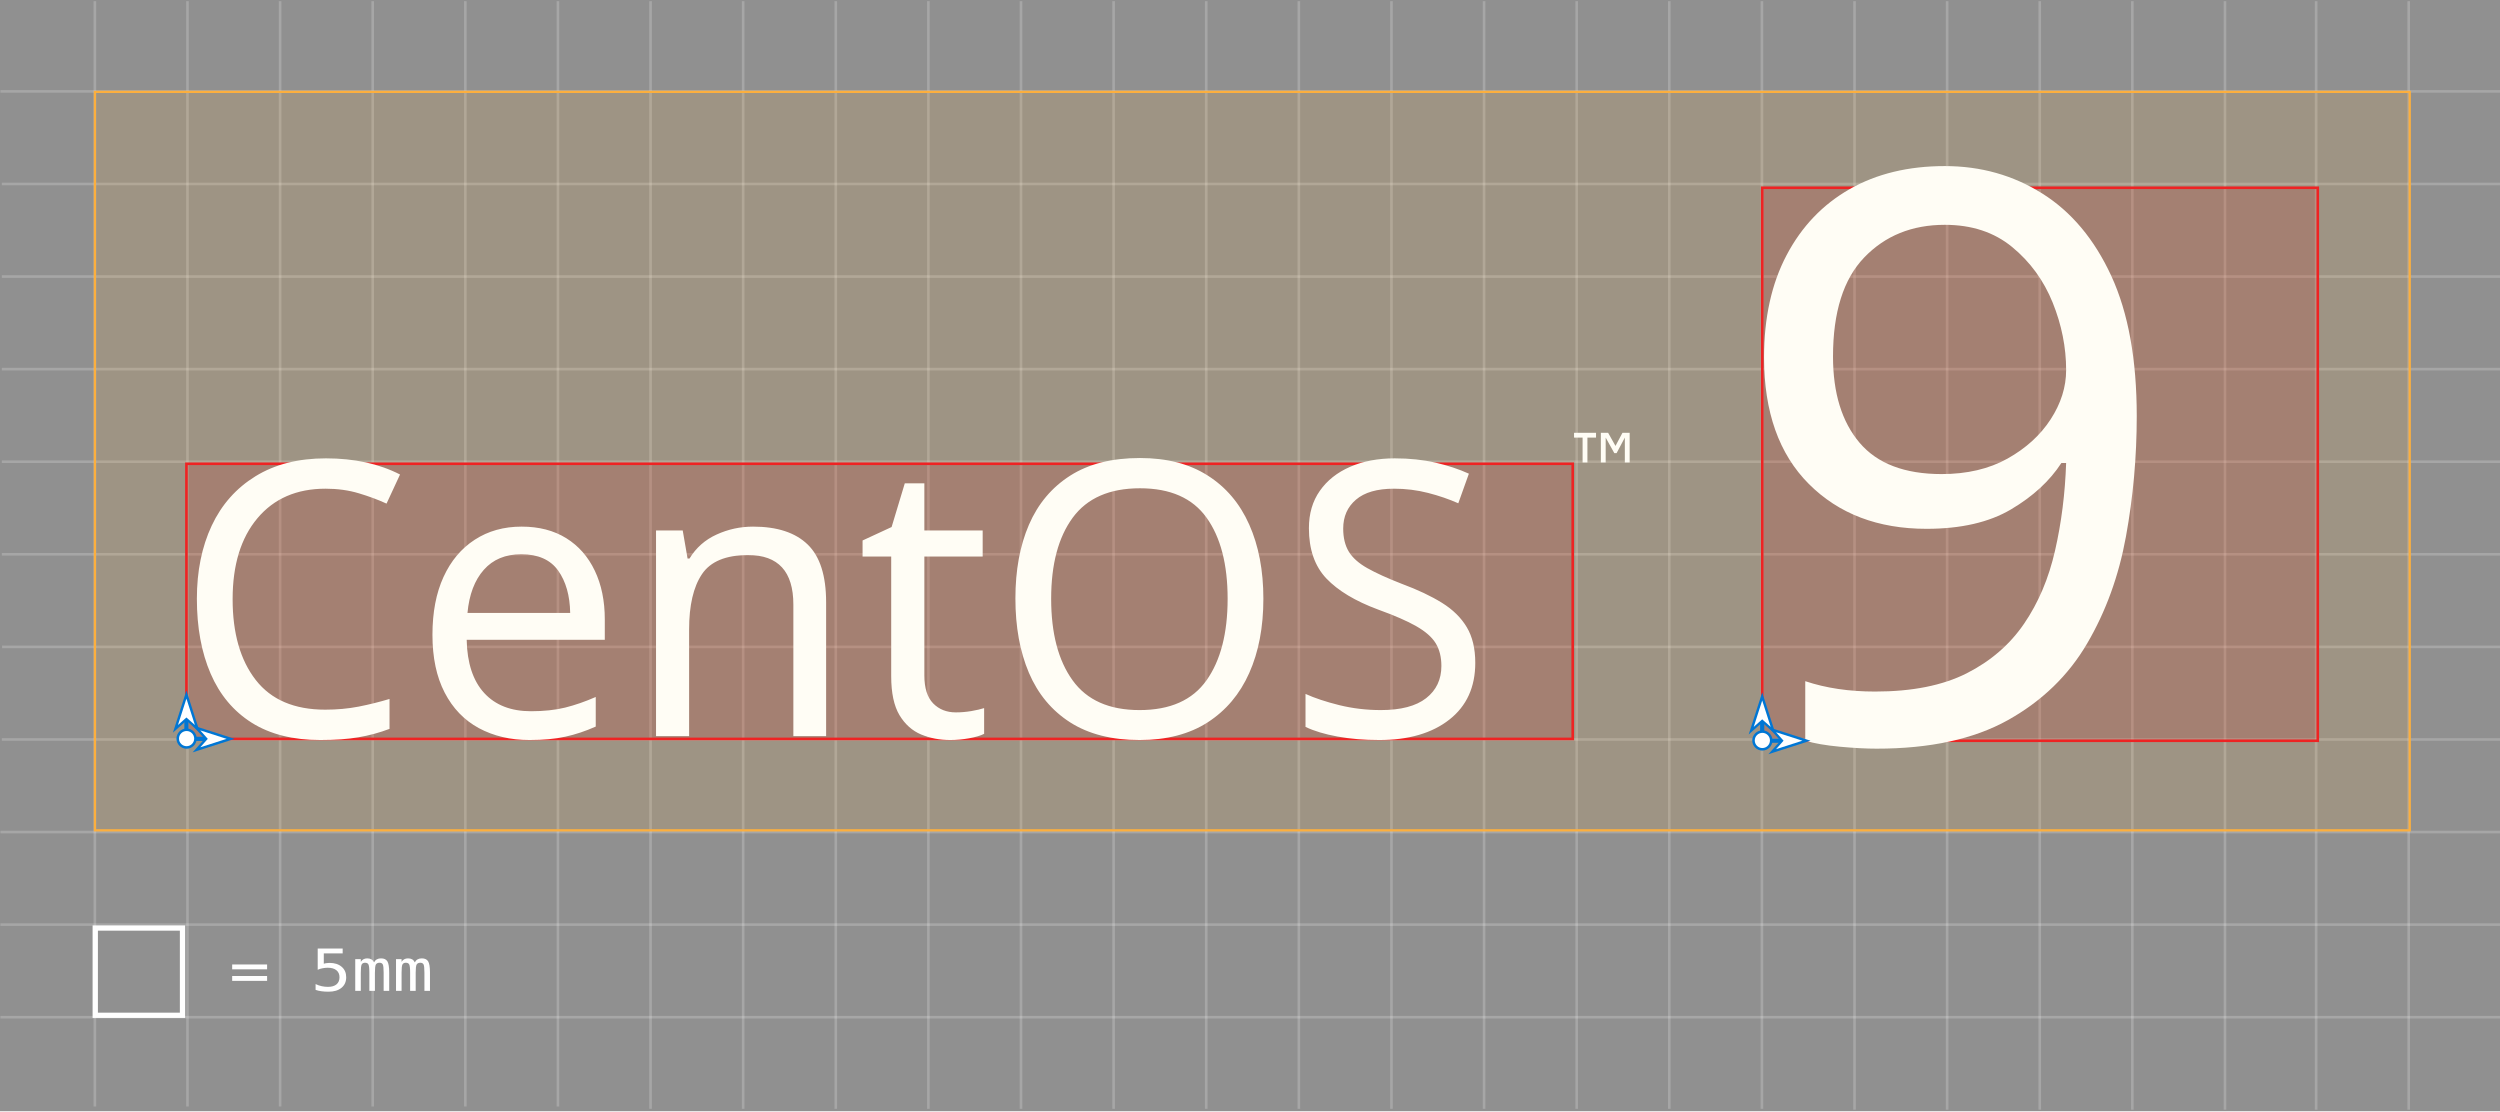
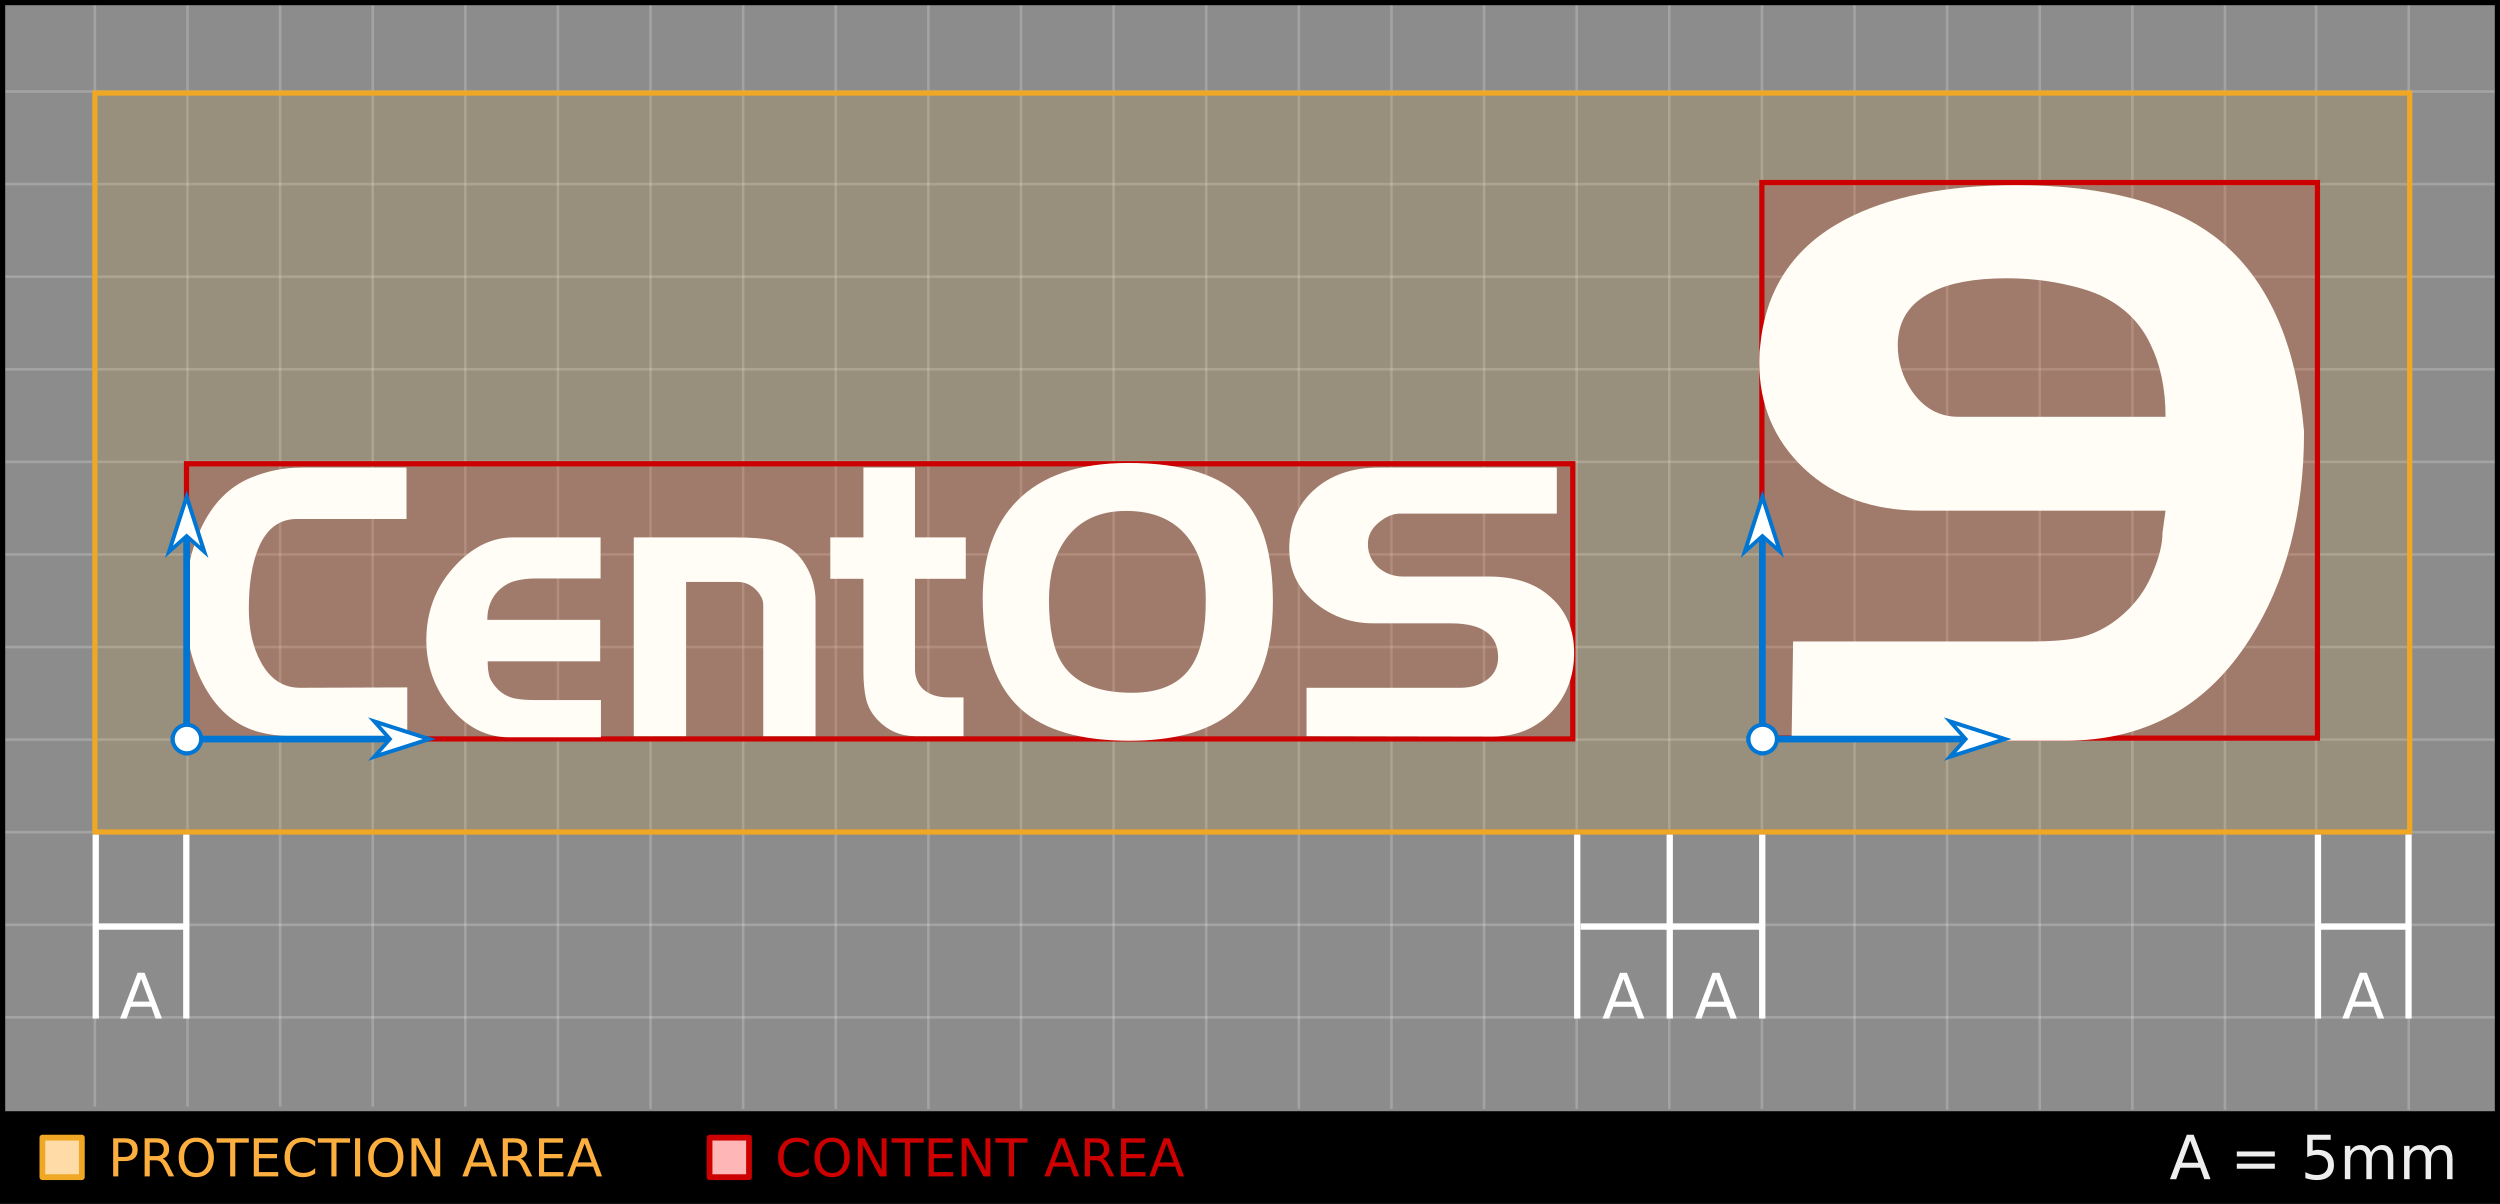
- <svg xmlns="http://www.w3.org/2000/svg" xmlns:xlink="http://www.w3.org/1999/xlink" width="478.346" height="212.598" id="svg3106" version="1.0">
+ <svg xmlns="http://www.w3.org/2000/svg" xmlns:xlink="http://www.w3.org/1999/xlink" width="478.346" height="230.315" id="svg3106" version="1.0">
  <defs id="defs3108" />
-   <g id="layer1" transform="translate(-0.2825948,-822.1534)">
-     <rect style="fill:#8c8c8c;fill-opacity:0.955;stroke:none;stroke-width:1;stroke-linecap:round;stroke-linejoin:miter;stroke-miterlimit:4;stroke-dasharray:none;stroke-dashoffset:0;stroke-opacity:0.089;display:inline" id="CENTOSARTWORK" width="478.346" height="212.598" x="0.283" y="822.153" clip-path="none" />
-     <g id="g11130" style="stroke:#ffffff;stroke-width:0.5;stroke-miterlimit:4;stroke-dasharray:none;stroke-opacity:0.196">
+   <g id="layer1" transform="translate(-0.2825949,-820.3527)">
+     <rect style="fill:#888888;fill-opacity:0.955;stroke:none;stroke-width:1;stroke-linecap:round;stroke-linejoin:miter;stroke-miterlimit:4;stroke-dasharray:none;stroke-dashoffset:0;stroke-opacity:0.089;display:inline" id="CENTOSARTWORK" width="478.346" height="212.598" x="0.283" y="820.353" clip-path="none" />
+     <g id="g11130" style="stroke:#ffffff;stroke-width:0.5;stroke-miterlimit:4;stroke-dasharray:none;stroke-opacity:0.196" transform="translate(0,-1.774477)">
      <path id="path3685" d="M 18.436,822.377 L 18.436,1033.87" style="fill:none;fill-rule:evenodd;stroke:#ffffff;stroke-width:0.5;stroke-linecap:butt;stroke-linejoin:miter;stroke-miterlimit:4;stroke-dasharray:none;stroke-opacity:0.196;display:inline" />
      <path style="fill:none;fill-rule:evenodd;stroke:#ffffff;stroke-width:0.5;stroke-linecap:butt;stroke-linejoin:miter;stroke-miterlimit:4;stroke-dasharray:none;stroke-opacity:0.196;display:inline" d="M 36.156,822.377 L 36.156,1033.868" id="path3687" />
      <path id="path3689" d="M 53.876,822.377 L 53.876,1033.868" style="fill:none;fill-rule:evenodd;stroke:#ffffff;stroke-width:0.5;stroke-linecap:butt;stroke-linejoin:miter;stroke-miterlimit:4;stroke-dasharray:none;stroke-opacity:0.196;display:inline" />
      <path style="fill:none;fill-rule:evenodd;stroke:#ffffff;stroke-width:0.5;stroke-linecap:butt;stroke-linejoin:miter;stroke-miterlimit:4;stroke-dasharray:none;stroke-opacity:0.196;display:inline" d="M 71.597,822.377 L 71.597,1033.868" id="path3691" />
      <path id="path3693" d="M 89.317,822.377 L 89.317,1033.868" style="fill:none;fill-rule:evenodd;stroke:#ffffff;stroke-width:0.5;stroke-linecap:butt;stroke-linejoin:miter;stroke-miterlimit:4;stroke-dasharray:none;stroke-opacity:0.196;display:inline" />
      <path style="fill:none;fill-rule:evenodd;stroke:#ffffff;stroke-width:0.5;stroke-linecap:butt;stroke-linejoin:miter;stroke-miterlimit:4;stroke-dasharray:none;stroke-opacity:0.196;display:inline" d="M 107.038,822.377 L 107.038,1033.868" id="path3695" />
      <path id="path3697" d="M 124.758,822.377 L 124.758,1034.314" style="fill:none;fill-rule:evenodd;stroke:#ffffff;stroke-width:0.5;stroke-linecap:butt;stroke-linejoin:miter;stroke-miterlimit:4;stroke-dasharray:none;stroke-opacity:0.196;display:inline" />
      <path style="fill:none;fill-rule:evenodd;stroke:#ffffff;stroke-width:0.5;stroke-linecap:butt;stroke-linejoin:miter;stroke-miterlimit:4;stroke-dasharray:none;stroke-opacity:0.196;display:inline" d="M 142.478,822.377 L 142.478,1034.314" id="path3699" />
      <path id="path3701" d="M 160.199,822.377 L 160.199,1034.314" style="fill:none;fill-rule:evenodd;stroke:#ffffff;stroke-width:0.5;stroke-linecap:butt;stroke-linejoin:miter;stroke-miterlimit:4;stroke-dasharray:none;stroke-opacity:0.196;display:inline" />
      <path style="fill:none;fill-rule:evenodd;stroke:#ffffff;stroke-width:0.5;stroke-linecap:butt;stroke-linejoin:miter;stroke-miterlimit:4;stroke-dasharray:none;stroke-opacity:0.196;display:inline" d="M 177.919,822.377 L 177.919,1034.314" id="path3703" />
      <path id="path3705" d="M 195.639,822.377 L 195.639,1034.314" style="fill:none;fill-rule:evenodd;stroke:#ffffff;stroke-width:0.5;stroke-linecap:butt;stroke-linejoin:miter;stroke-miterlimit:4;stroke-dasharray:none;stroke-opacity:0.196;display:inline" />
      <path style="fill:none;fill-rule:evenodd;stroke:#ffffff;stroke-width:0.5;stroke-linecap:butt;stroke-linejoin:miter;stroke-miterlimit:4;stroke-dasharray:none;stroke-opacity:0.196;display:inline" d="M 213.36,822.377 L 213.36,1034.314" id="path3707" />
      <path id="path3709" d="M 231.08,822.377 L 231.08,1034.314" style="fill:none;fill-rule:evenodd;stroke:#ffffff;stroke-width:0.5;stroke-linecap:butt;stroke-linejoin:miter;stroke-miterlimit:4;stroke-dasharray:none;stroke-opacity:0.196;display:inline" />
      <path style="fill:none;fill-rule:evenodd;stroke:#ffffff;stroke-width:0.5;stroke-linecap:butt;stroke-linejoin:miter;stroke-miterlimit:4;stroke-dasharray:none;stroke-opacity:0.196;display:inline" d="M 284.241,822.377 L 284.241,1034.314" id="path3711" />
      <path id="path3713" d="M 266.521,822.377 L 266.521,1034.314" style="fill:none;fill-rule:evenodd;stroke:#ffffff;stroke-width:0.5;stroke-linecap:butt;stroke-linejoin:miter;stroke-miterlimit:4;stroke-dasharray:none;stroke-opacity:0.196;display:inline" />
      <path style="fill:none;fill-rule:evenodd;stroke:#ffffff;stroke-width:0.5;stroke-linecap:square;stroke-linejoin:miter;stroke-miterlimit:4;stroke-dasharray:none;stroke-opacity:0.196;display:inline" d="M 0.608,1016.785 L 478.454,1016.785" id="path3719" />
      <path id="path3721" d="M 0.608,999.071 L 478.454,999.071" style="fill:none;fill-rule:evenodd;stroke:#ffffff;stroke-width:0.5;stroke-linecap:square;stroke-linejoin:miter;stroke-miterlimit:4;stroke-dasharray:none;stroke-opacity:0.196;display:inline" />
      <path style="fill:none;fill-rule:evenodd;stroke:#ffffff;stroke-width:0.5;stroke-linecap:square;stroke-linejoin:miter;stroke-miterlimit:4;stroke-dasharray:none;stroke-opacity:0.196;display:inline" d="M 0.609,981.356 L 478.454,981.356" id="path3723" />
      <path id="path3725" d="M 0.88,963.641 L 478.454,963.641" style="fill:none;fill-rule:evenodd;stroke:#ffffff;stroke-width:0.5;stroke-linecap:square;stroke-linejoin:miter;stroke-miterlimit:4;stroke-dasharray:none;stroke-opacity:0.196;display:inline" />
      <path style="fill:none;fill-rule:evenodd;stroke:#ffffff;stroke-width:0.5;stroke-linecap:square;stroke-linejoin:miter;stroke-miterlimit:4;stroke-dasharray:none;stroke-opacity:0.196;display:inline" d="M 0.925,945.927 L 478.454,945.927" id="path3727" />
      <path id="path3729" d="M 0.88,928.212 L 478.454,928.212" style="fill:none;fill-rule:evenodd;stroke:#ffffff;stroke-width:0.5;stroke-linecap:square;stroke-linejoin:miter;stroke-miterlimit:4;stroke-dasharray:none;stroke-opacity:0.196;display:inline" />
      <path style="fill:none;fill-rule:evenodd;stroke:#ffffff;stroke-width:0.5;stroke-linecap:butt;stroke-linejoin:miter;stroke-miterlimit:4;stroke-dasharray:none;stroke-opacity:0.196;display:inline" d="M 248.801,822.377 L 248.801,1034.314" id="path3785" />
      <path id="path3787" d="M 301.962,822.377 L 301.962,1034.314" style="fill:none;fill-rule:evenodd;stroke:#ffffff;stroke-width:0.5;stroke-linecap:butt;stroke-linejoin:miter;stroke-miterlimit:4;stroke-dasharray:none;stroke-opacity:0.196;display:inline" />
      <path style="fill:none;fill-rule:evenodd;stroke:#ffffff;stroke-width:0.5;stroke-linecap:butt;stroke-linejoin:miter;stroke-miterlimit:4;stroke-dasharray:none;stroke-opacity:0.196;display:inline" d="M 319.682,822.377 L 319.682,1034.314" id="path3789" />
      <path id="path3791" d="M 337.403,822.377 L 337.403,1034.314" style="fill:none;fill-rule:evenodd;stroke:#ffffff;stroke-width:0.5;stroke-linecap:butt;stroke-linejoin:miter;stroke-miterlimit:4;stroke-dasharray:none;stroke-opacity:0.196;display:inline" />
      <path style="fill:none;fill-rule:evenodd;stroke:#ffffff;stroke-width:0.5;stroke-linecap:butt;stroke-linejoin:miter;stroke-miterlimit:4;stroke-dasharray:none;stroke-opacity:0.196;display:inline" d="M 355.123,822.377 L 355.123,1034.478" id="path3793" />
      <path style="fill:none;fill-rule:evenodd;stroke:#ffffff;stroke-width:0.5;stroke-linecap:square;stroke-linejoin:miter;stroke-miterlimit:4;stroke-dasharray:none;stroke-opacity:0.196;display:inline" d="M 0.881,910.497 L 478.454,910.497" id="path6619" />
      <path id="path6621" d="M 0.881,892.783 L 478.454,892.783" style="fill:none;fill-rule:evenodd;stroke:#ffffff;stroke-width:0.5;stroke-linecap:square;stroke-linejoin:miter;stroke-miterlimit:4;stroke-dasharray:none;stroke-opacity:0.196;display:inline" />
      <path id="path4235" d="M 372.843,822.377 L 372.843,1034.478" style="fill:none;fill-rule:evenodd;stroke:#ffffff;stroke-width:0.5;stroke-linecap:butt;stroke-linejoin:miter;stroke-miterlimit:4;stroke-dasharray:none;stroke-opacity:0.196;display:inline" />
      <path style="fill:none;fill-rule:evenodd;stroke:#ffffff;stroke-width:0.5;stroke-linecap:butt;stroke-linejoin:miter;stroke-miterlimit:4;stroke-dasharray:none;stroke-opacity:0.196;display:inline" d="M 390.564,822.377 L 390.564,1034.478" id="path4237" />
      <path id="path4239" d="M 408.284,822.377 L 408.284,1034.478" style="fill:none;fill-rule:evenodd;stroke:#ffffff;stroke-width:0.5;stroke-linecap:butt;stroke-linejoin:miter;stroke-miterlimit:4;stroke-dasharray:none;stroke-opacity:0.196;display:inline" />
      <path style="fill:none;fill-rule:evenodd;stroke:#ffffff;stroke-width:0.5;stroke-linecap:butt;stroke-linejoin:miter;stroke-miterlimit:4;stroke-dasharray:none;stroke-opacity:0.196;display:inline" d="M 426.005,822.377 L 426.005,1034.478" id="path5011" />
      <path id="path9589" d="M 0.881,875.068 L 478.454,875.068" style="fill:none;fill-rule:evenodd;stroke:#ffffff;stroke-width:0.5;stroke-linecap:square;stroke-linejoin:miter;stroke-miterlimit:4;stroke-dasharray:none;stroke-opacity:0.196;display:inline" />
      <path style="fill:none;fill-rule:evenodd;stroke:#ffffff;stroke-width:0.5;stroke-linecap:square;stroke-linejoin:miter;stroke-miterlimit:4;stroke-dasharray:none;stroke-opacity:0.196;display:inline" d="M 0.881,857.353 L 478.454,857.353" id="path9591" />
      <path id="path9593" d="M 0.608,839.639 L 478.454,839.639" style="fill:none;fill-rule:evenodd;stroke:#ffffff;stroke-width:0.5;stroke-linecap:square;stroke-linejoin:miter;stroke-miterlimit:4;stroke-dasharray:none;stroke-opacity:0.196;display:inline" />
      <path id="path10273" d="M 443.446,822.377 L 443.446,1034.478" style="fill:none;fill-rule:evenodd;stroke:#ffffff;stroke-width:0.5;stroke-linecap:butt;stroke-linejoin:miter;stroke-miterlimit:4;stroke-dasharray:none;stroke-opacity:0.196;display:inline" />
      <path style="fill:none;fill-rule:evenodd;stroke:#ffffff;stroke-width:0.5;stroke-linecap:butt;stroke-linejoin:miter;stroke-miterlimit:4;stroke-dasharray:none;stroke-opacity:0.196;display:inline" d="M 461.163,822.377 L 461.163,1034.478" id="path3598" />
    </g>
-     <rect y="839.733" x="18.442" height="141.297" width="442.913" id="rect5058" style="opacity:1;fill:#fcaf3e;fill-opacity:0.137;stroke:#fcaf3e;stroke-width:0.436;stroke-linecap:round;stroke-linejoin:miter;stroke-miterlimit:4;stroke-dasharray:none;stroke-opacity:1" />
-     <text xml:space="preserve" style="font-size:11.11px;font-style:normal;font-variant:normal;font-weight:normal;font-stretch:normal;text-align:start;line-height:125%;writing-mode:lr-tb;text-anchor:start;fill:#ffffff;fill-opacity:1;stroke:none;stroke-width:1;stroke-linecap:butt;stroke-linejoin:miter;stroke-miterlimit:4;stroke-dasharray:none;stroke-opacity:1;font-family:DejaVu LGC Sans Mono;-inkscape-font-specification:DejaVu LGC Sans Mono" x="40.87" y="1092.87" id="text5060" transform="scale(1.080181,0.925771)">
-       <tspan id="tspan5062" x="40.87" y="1092.87" style="font-size:12px">= 5mm</tspan>
-     </text>
-     <rect style="opacity:1;fill:none;fill-opacity:1;stroke:#ffffff;stroke-width:1.018;stroke-linecap:round;stroke-linejoin:miter;stroke-miterlimit:4;stroke-dasharray:none;stroke-opacity:1" id="rect5066" width="16.699" height="16.699" x="18.508" y="999.721" />
-     <rect y="858.084" x="337.464" height="105.802" width="106.299" id="rect9587" style="opacity:1;fill:#cc0000;fill-opacity:0.137;stroke:#ee2323;stroke-width:0.5;stroke-linecap:round;stroke-linejoin:miter;stroke-miterlimit:4;stroke-dasharray:none;stroke-opacity:1" />
-     <text xml:space="preserve" style="font-size:151.79px;font-style:normal;font-variant:normal;font-weight:200;font-stretch:normal;text-align:start;line-height:125%;writing-mode:lr-tb;text-anchor:start;fill:#fffdf5;fill-opacity:1;stroke:none;stroke-width:1px;stroke-linecap:butt;stroke-linejoin:miter;stroke-opacity:1;font-family:Denmark;-inkscape-font-specification:Denmark Ultra-Light" x="330.364" y="963.469" id="text9583" transform="scale(0.9995681,1.000432)">
-       <tspan id="tspan9585" x="330.364" y="963.469" style="font-size:151.79px;font-style:normal;font-variant:normal;font-weight:200;font-stretch:normal;text-align:start;line-height:125%;writing-mode:lr-tb;text-anchor:start;fill:#fffdf5;font-family:Denmark;-inkscape-font-specification:Denmark Ultra-Light">9</tspan>
-     </text>
-     <rect style="opacity:1;fill:#cc0000;fill-opacity:0.137;stroke:#ee2323;stroke-width:0.5;stroke-linecap:round;stroke-linejoin:miter;stroke-miterlimit:4;stroke-dasharray:none;stroke-opacity:1" id="rect14283" width="265.248" height="52.652" x="35.956" y="910.887" />
-     <text transform="scale(0.9903898,1.009703)" xml:space="preserve" style="font-size:72.706px;font-style:normal;font-variant:normal;font-weight:200;font-stretch:normal;text-align:start;line-height:125%;writing-mode:lr-tb;text-anchor:start;fill:#fffdf5;fill-opacity:1;stroke:none;stroke-width:1;stroke-linecap:butt;stroke-linejoin:miter;stroke-miterlimit:4;stroke-dasharray:none;stroke-opacity:1;display:inline;font-family:Denmark;-inkscape-font-specification:Denmark Ultra-Light" x="33.881" y="953.75" id="text5083" clip-path="none">
-       <tspan id="tspan5085" x="33.881" y="953.75" style="font-size:72.706px;font-style:normal;font-variant:normal;font-weight:200;font-stretch:normal;text-align:start;line-height:125%;writing-mode:lr-tb;text-anchor:start;fill:#fffdf5;fill-opacity:1;stroke-width:1;stroke-miterlimit:4;stroke-dasharray:none;font-family:Denmark;-inkscape-font-specification:Denmark Ultra-Light">CentOS</tspan>
-     </text>
-     <text xml:space="preserve" style="font-size:18.264px;font-style:normal;font-weight:normal;fill:#fffdf5;fill-opacity:1;stroke:none;stroke-width:1;stroke-linecap:butt;stroke-linejoin:miter;stroke-miterlimit:4;stroke-dasharray:none;stroke-opacity:1;font-family:Bitstream Vera Sans" x="328.937" y="836.119" id="text5087" transform="scale(0.9092079,1.099858)">
-       <tspan id="tspan5089" x="328.937" y="836.119">™</tspan>
-     </text>
-     <g id="g4973" transform="matrix(0.3644111,0,0,0.3644111,-80.5127,612.401)">
-       <g transform="matrix(0,1.31188,1.167689,0,-14.97822,-16.15833)" id="g4958" style="stroke-width:1.004;stroke-miterlimit:4;stroke-dasharray:none;display:inline">
-         <path style="fill:#0076d4;fill-opacity:1;fill-rule:evenodd;stroke:none;stroke-width:1.004;stroke-linecap:butt;stroke-linejoin:miter;stroke-miterlimit:4;stroke-dasharray:none;stroke-opacity:1" d="M 745.953,286.718 L 745.953,298.029 L 747.62,298.029 L 747.62,286.718 L 745.953,286.718 z" id="path4960" />
-         <path style="fill:#ffffff;fill-opacity:1;fill-rule:evenodd;stroke:#0076d4;stroke-width:1.003;marker-start:none;stroke-miterlimit:4;stroke-dasharray:none;stroke-opacity:1" d="M 746.787,295.429 L 742.387,291.029 L 746.787,306.429 L 751.187,291.029 L 746.787,295.429 z" id="path4962" />
+     <rect y="838.162" x="18.442" height="141.387" width="442.913" id="rect5058" style="opacity:1;fill:#efa724;fill-opacity:0.137;stroke:#efa724;stroke-width:1;stroke-linecap:round;stroke-linejoin:miter;stroke-miterlimit:4;stroke-dasharray:none;stroke-opacity:1" />
+     <rect style="opacity:1;fill:#cc0000;fill-opacity:0.137;stroke:#cc0000;stroke-width:1;stroke-linecap:round;stroke-linejoin:miter;stroke-miterlimit:4;stroke-dasharray:none;stroke-opacity:1" id="rect14283" width="265.248" height="52.652" x="35.966" y="909.087" />
+     <path style="font-size:72.706px;font-style:normal;font-variant:normal;font-weight:200;font-stretch:normal;text-align:start;line-height:125%;writing-mode:lr-tb;text-anchor:start;fill:#fffdf5;fill-opacity:1;stroke:none;stroke-width:1;stroke-linecap:butt;stroke-linejoin:miter;stroke-miterlimit:4;stroke-opacity:1;display:inline;font-family:Denmark;-inkscape-font-specification:Denmark Ultra-Light" clip-path="none" d="M 78.209,961.204 L 55.959,961.204 C 53.703,961.204 51.471,960.886 49.263,960.25 C 44.99,958.928 41.606,955.894 39.11,951.147 C 36.853,946.84 35.725,941.824 35.725,936.097 C 35.725,930.567 36.733,925.673 38.75,921.415 C 40.958,916.717 44.102,913.511 48.182,911.798 C 51.351,910.477 54.591,909.816 57.903,909.816 L 78.065,909.816 L 78.065,919.653 L 57.111,919.653 C 53.703,919.653 51.231,921.538 49.695,925.306 C 48.494,928.242 47.894,932.084 47.894,936.832 C 47.894,940.845 48.662,944.246 50.199,947.036 C 51.975,950.315 54.471,951.954 57.687,951.954 L 78.209,951.881 L 78.209,961.204 M 115.266,961.424 L 97.696,961.424 C 93.424,961.424 89.703,959.565 86.535,955.845 C 83.415,952.077 81.855,947.745 81.855,942.851 C 81.855,937.517 83.559,932.916 86.967,929.05 C 90.423,925.135 94.264,923.177 98.488,923.177 L 115.194,923.177 L 115.194,931.032 L 102.953,931.032 C 101.416,931.032 100.096,931.179 98.992,931.473 C 97.936,931.717 96.952,932.231 96.04,933.014 C 94.36,934.482 93.52,936.465 93.52,938.96 L 115.122,938.96 L 115.122,946.889 L 93.592,946.889 C 93.592,948.063 93.712,949.067 93.952,949.899 C 94.24,950.682 94.792,951.489 95.608,952.321 C 96.424,953.104 97.384,953.643 98.488,953.936 C 99.64,954.181 101.032,954.303 102.665,954.303 L 115.266,954.303 L 115.266,961.424 M 156.328,961.204 L 146.319,961.204 L 146.319,936.171 C 146.319,935.535 146.175,934.972 145.887,934.482 C 145.599,933.944 145.191,933.43 144.663,932.941 C 143.702,932.109 142.598,931.693 141.35,931.693 L 131.557,931.693 L 131.557,961.204 L 121.548,961.204 L 121.548,923.177 L 140.702,923.177 C 144.111,923.177 146.583,923.373 148.119,923.764 C 150.519,924.352 152.439,925.649 153.879,927.655 C 155.512,930.004 156.328,932.574 156.328,935.363 L 156.328,961.204 M 185.074,931.105 L 175.353,931.105 L 175.353,948.357 C 175.353,949.923 175.881,951.22 176.937,952.248 C 178.138,953.276 179.722,953.79 181.69,953.789 L 184.642,953.789 L 184.642,961.204 L 175.353,961.204 C 172.569,961.204 170.193,960.176 168.225,958.121 C 167.072,956.897 166.328,955.551 165.992,954.083 C 165.656,952.615 165.488,950.878 165.488,948.871 L 165.488,931.105 L 159.152,931.105 L 159.152,923.177 L 165.488,923.177 L 165.488,909.816 L 175.353,909.816 L 175.353,923.177 L 185.074,923.177 L 185.074,931.105 M 243.835,935.437 C 243.835,945.421 241.123,952.566 235.698,956.873 C 231.282,960.348 224.849,962.085 216.401,962.085 C 207.04,962.085 200.127,960.078 195.663,956.065 C 190.766,951.661 188.318,944.589 188.318,934.849 C 188.318,926.872 190.502,920.657 194.871,916.203 C 199.623,911.358 206.728,908.935 216.185,908.935 C 226.601,908.935 233.946,911.26 238.219,915.909 C 241.963,920.02 243.835,926.53 243.835,935.437 M 231.018,935.143 C 231.018,930.102 229.842,926.089 227.49,923.104 C 224.849,919.776 220.937,918.112 215.753,918.112 C 210.664,918.112 206.824,919.898 204.231,923.471 C 202.071,926.456 200.991,930.347 200.991,935.143 C 200.991,940.673 201.855,944.76 203.583,947.403 C 205.984,951.073 210.424,952.909 216.905,952.909 C 222.377,952.909 226.217,951.122 228.426,947.55 C 230.154,944.76 231.018,940.624 231.018,935.143 M 301.473,945.274 C 301.473,949.776 300.009,953.569 297.081,956.653 C 294.153,959.736 290.432,961.277 285.92,961.277 L 250.276,961.204 L 250.276,951.954 L 279.655,951.954 C 281.623,951.954 283.28,951.489 284.624,950.559 C 286.16,949.483 286.928,948.015 286.928,946.155 C 286.928,941.799 283.904,939.621 277.855,939.621 L 263.022,939.621 C 258.749,939.621 255.005,938.275 251.789,935.584 C 248.572,932.892 246.964,929.466 246.964,925.306 C 246.964,920.706 248.524,916.986 251.645,914.148 C 254.813,911.26 258.965,909.816 264.102,909.816 L 298.161,909.816 L 298.161,918.626 L 268.134,918.626 C 266.79,918.626 265.422,919.213 264.03,920.387 C 262.686,921.513 262.014,922.859 262.014,924.425 C 262.014,926.187 262.662,927.68 263.958,928.903 C 265.302,930.078 266.91,930.665 268.782,930.665 L 285.128,930.665 C 290.216,930.665 294.201,932.011 297.081,934.703 C 300.009,937.345 301.473,940.869 301.473,945.274" id="text5083" />
+     <rect style="fill:none;fill-opacity:1;stroke:#000000;stroke-width:1;stroke-linecap:round;stroke-linejoin:miter;stroke-miterlimit:4;stroke-dasharray:none;stroke-dashoffset:0;stroke-opacity:1;display:inline" id="rect2443" width="477.361" height="229.329" x="0.775" y="820.845" clip-path="none" />
+     <g id="g3976" transform="matrix(0.9979155,0,0,1,5.8907621e-4,-6.039259)">
+       <path id="rect4586" d="M 0.283,1038.99 C 0.283,1038.99 479.628,1038.99 479.628,1038.99 C 479.628,1038.99 479.628,1056.707 479.628,1056.707 C 479.628,1056.707 0.283,1056.707 0.283,1056.707 C 0.283,1056.707 0.283,1038.99 0.283,1038.99 z" style="fill:#000000;fill-opacity:1;fill-rule:nonzero;stroke:none;stroke-width:1;stroke-linecap:round;stroke-linejoin:round;marker:none;marker-start:none;marker-mid:none;marker-end:none;stroke-miterlimit:4;stroke-dashoffset:0;stroke-opacity:1;visibility:visible;display:inline;overflow:visible;enable-background:accumulate" />
+       <text transform="scale(0.9995648,1.000435)" xml:space="preserve" style="font-size:11.662px;font-style:normal;font-variant:normal;font-weight:normal;font-stretch:normal;text-indent:0;text-align:start;text-decoration:none;line-height:125%;letter-spacing:normal;word-spacing:normal;text-transform:none;direction:ltr;block-progression:tb;writing-mode:lr-tb;text-anchor:start;fill:#eeeeee;fill-opacity:1;fill-rule:nonzero;stroke:none;stroke-width:1px;stroke-linecap:butt;stroke-linejoin:miter;marker:none;marker-start:none;marker-mid:none;marker-end:none;stroke-miterlimit:4;stroke-dasharray:none;stroke-dashoffset:0;stroke-opacity:1;visibility:visible;display:inline;overflow:visible;enable-background:accumulate;font-family:DejaVu LGC Sans;-inkscape-font-specification:DejaVu LGC Sans" x="416.428" y="1051.56" id="text4582">
+         <tspan id="tspan4584" x="416.428" y="1051.56">A = 5mm</tspan>
+       </text>
+       <g id="g4540" transform="matrix(1.000133,0,0,1.000133,-1.0449328e-3,-0.1399377)">
+         <g transform="translate(106.4907,-45.9381)" id="g3396">
+           <rect y="1090.004" x="-98.081" height="7.565" width="7.565" id="rect2614" style="opacity:1;fill:#ffdca7;fill-opacity:1;fill-rule:nonzero;stroke:#efa724;stroke-width:1.106;stroke-linecap:round;stroke-linejoin:round;marker:none;marker-start:none;marker-mid:none;marker-end:none;stroke-miterlimit:4;stroke-dasharray:none;stroke-dashoffset:0;stroke-opacity:1;visibility:visible;display:inline;overflow:visible;enable-background:accumulate" />
+           <text id="text3386" y="1097.427" x="-85.497" style="font-size:10px;font-style:normal;font-variant:normal;font-weight:normal;font-stretch:normal;text-indent:0;text-align:start;text-decoration:none;line-height:125%;letter-spacing:normal;word-spacing:normal;text-transform:none;direction:ltr;block-progression:tb;writing-mode:lr-tb;text-anchor:start;opacity:1;fill:#fcaf3e;fill-opacity:1;fill-rule:nonzero;stroke:none;stroke-width:1px;stroke-linecap:butt;stroke-linejoin:miter;marker:none;marker-start:none;marker-mid:none;marker-end:none;stroke-miterlimit:4;stroke-dasharray:none;stroke-dashoffset:0;stroke-opacity:1;visibility:visible;display:inline;overflow:visible;enable-background:accumulate;font-family:DejaVu LGC Sans;-inkscape-font-specification:DejaVu LGC Sans" xml:space="preserve">
+             <tspan y="1097.427" x="-85.497" id="tspan3388">PROTECTION AREA</tspan>
+           </text>
+         </g>
+         <g id="g3426" transform="translate(234.3926,-45.9381)">
+           <rect style="opacity:1;fill:#ffb6b6;fill-opacity:1;fill-rule:nonzero;stroke:#cc0000;stroke-width:1.106;stroke-linecap:round;stroke-linejoin:round;marker:none;marker-start:none;marker-mid:none;marker-end:none;stroke-miterlimit:4;stroke-dasharray:none;stroke-dashoffset:0;stroke-opacity:1;visibility:visible;display:inline;overflow:visible;enable-background:accumulate" id="rect3428" width="7.565" height="7.565" x="-98.081" y="1090.004" />
+           <text xml:space="preserve" style="font-size:10px;font-style:normal;font-variant:normal;font-weight:normal;font-stretch:normal;text-indent:0;text-align:start;text-decoration:none;line-height:125%;letter-spacing:normal;word-spacing:normal;text-transform:none;direction:ltr;block-progression:tb;writing-mode:lr-tb;text-anchor:start;opacity:1;fill:#cc0000;fill-opacity:1;fill-rule:nonzero;stroke:none;stroke-width:1px;stroke-linecap:butt;stroke-linejoin:miter;marker:none;marker-start:none;marker-mid:none;marker-end:none;stroke-miterlimit:4;stroke-dasharray:none;stroke-dashoffset:0;stroke-opacity:1;visibility:visible;display:inline;overflow:visible;enable-background:accumulate;font-family:DejaVu LGC Sans;-inkscape-font-specification:DejaVu LGC Sans" x="-85.497" y="1097.427" id="text3430">
+             <tspan id="tspan3432" x="-85.497" y="1097.427">CONTENT AREA</tspan>
+           </text>
+         </g>
      </g>
-       <g style="stroke-width:1.004;stroke-miterlimit:4;stroke-dasharray:none;display:inline" id="g8603" transform="matrix(1.31188,0,0,-1.167689,-660.0947,1298.114)">
-         <path id="path8605" d="M 745.953,286.718 L 745.953,298.029 L 747.62,298.029 L 747.62,286.718 L 745.953,286.718 z" style="fill:#0076d4;fill-opacity:1;fill-rule:evenodd;stroke:none;stroke-width:1.004;stroke-linecap:butt;stroke-linejoin:miter;stroke-miterlimit:4;stroke-dasharray:none;stroke-opacity:1" />
-         <path id="path8607" d="M 746.787,295.429 L 742.387,291.029 L 746.787,306.429 L 751.187,291.029 L 746.787,295.429 z" style="fill:#ffffff;fill-opacity:1;fill-rule:evenodd;stroke:#0076d4;stroke-width:1.003;marker-start:none;stroke-miterlimit:4;stroke-dasharray:none;stroke-opacity:1" />
+     </g>
+     <g id="g3273" transform="matrix(0.9991009,0,0,0.999973,-16.08037,-71.79318)">
+       <path id="use3265" d="M 34.713,1086.454 L 34.713,1052.478" style="fill:none;fill-rule:evenodd;stroke:#ffffff;stroke-width:1.205;stroke-linecap:square;stroke-linejoin:miter;stroke-miterlimit:4;stroke-dasharray:none;stroke-opacity:1" />
+       <path style="fill:none;fill-rule:evenodd;stroke:#ffffff;stroke-width:1.205;stroke-linecap:square;stroke-linejoin:miter;stroke-miterlimit:4;stroke-dasharray:none;stroke-opacity:1" d="M 52.058,1086.454 L 52.058,1052.478" id="use3267" />
+       <path id="use3269" d="M 51.846,1069.466 L 34.713,1069.466" style="fill:none;fill-rule:evenodd;stroke:#ffffff;stroke-width:1.206px;stroke-linecap:butt;stroke-linejoin:miter;stroke-opacity:1" />
+       <text xml:space="preserve" style="font-size:11.994px;font-style:normal;font-variant:normal;font-weight:normal;font-stretch:normal;text-indent:0;text-align:start;text-decoration:none;line-height:125%;letter-spacing:normal;word-spacing:normal;text-transform:none;direction:ltr;block-progression:tb;writing-mode:lr-tb;text-anchor:start;fill:#ffffff;fill-opacity:1;fill-rule:nonzero;stroke:none;stroke-width:1px;stroke-linecap:butt;stroke-linejoin:miter;marker:none;marker-start:none;marker-mid:none;marker-end:none;stroke-miterlimit:4;stroke-dasharray:none;stroke-dashoffset:0;stroke-opacity:1;visibility:visible;display:inline;overflow:visible;enable-background:accumulate;font-family:DejaVu LGC Sans;-inkscape-font-specification:DejaVu LGC Sans" x="39.305" y="1086.583" id="use3271" transform="scale(0.9995638,1.000436)">
+         <tspan id="tspan2514" x="39.305" y="1086.583">A</tspan>
+       </text>
+     </g>
+     <g id="g4518" transform="translate(166.8319,-21.42419)">
+       <path style="fill:none;fill-rule:evenodd;stroke:#ffffff;stroke-width:1.206px;stroke-linecap:square;stroke-linejoin:miter;stroke-opacity:1" d="M 135.235,1036.056 L 135.235,1002.081" id="path2518" />
+       <path id="path2520" d="M 152.935,1036.056 L 152.935,1002.081" style="fill:none;fill-rule:evenodd;stroke:#ffffff;stroke-width:1.206px;stroke-linecap:square;stroke-linejoin:miter;stroke-opacity:1" />
+       <path style="fill:none;fill-rule:evenodd;stroke:#ffffff;stroke-width:1.206px;stroke-linecap:butt;stroke-linejoin:miter;stroke-opacity:1" d="M 170.318,1019.068 L 135.873,1019.068" id="path2522" />
+       <text transform="scale(0.9991279,1.000873)" id="text2524" y="1035.755" x="140.113" style="font-size:11.989px;font-style:normal;font-variant:normal;font-weight:normal;font-stretch:normal;text-indent:0;text-align:start;text-decoration:none;line-height:125%;letter-spacing:normal;word-spacing:normal;text-transform:none;direction:ltr;block-progression:tb;writing-mode:lr-tb;text-anchor:start;fill:#ffffff;fill-opacity:1;fill-rule:nonzero;stroke:none;stroke-width:1px;stroke-linecap:butt;stroke-linejoin:miter;marker:none;marker-start:none;marker-mid:none;marker-end:none;stroke-miterlimit:4;stroke-dasharray:none;stroke-dashoffset:0;stroke-opacity:1;visibility:visible;display:inline;overflow:visible;enable-background:accumulate;font-family:DejaVu LGC Sans;-inkscape-font-specification:DejaVu LGC Sans" xml:space="preserve">
+         <tspan y="1035.755" x="140.113" id="tspan2526">A</tspan>
+       </text>
+       <path style="fill:none;fill-rule:evenodd;stroke:#ffffff;stroke-width:1.206px;stroke-linecap:square;stroke-linejoin:miter;stroke-opacity:1" d="M 170.636,1036.056 L 170.636,1002.081" id="path2532" />
+       <text xml:space="preserve" style="font-size:11.989px;font-style:normal;font-variant:normal;font-weight:normal;font-stretch:normal;text-indent:0;text-align:start;text-decoration:none;line-height:125%;letter-spacing:normal;word-spacing:normal;text-transform:none;direction:ltr;block-progression:tb;writing-mode:lr-tb;text-anchor:start;fill:#ffffff;fill-opacity:1;fill-rule:nonzero;stroke:none;stroke-width:1px;stroke-linecap:butt;stroke-linejoin:miter;marker:none;marker-start:none;marker-mid:none;marker-end:none;stroke-miterlimit:4;stroke-dasharray:none;stroke-dashoffset:0;stroke-opacity:1;visibility:visible;display:inline;overflow:visible;enable-background:accumulate;font-family:DejaVu LGC Sans;-inkscape-font-specification:DejaVu LGC Sans" x="157.829" y="1035.755" id="text2536" transform="scale(0.9991279,1.000873)">
+         <tspan id="tspan2538" x="157.829" y="1035.755">A</tspan>
+       </text>
+     </g>
+     <g transform="matrix(0.9991009,0,0,0.999973,409.1165,-71.79318)" id="g4528">
+       <path style="fill:none;fill-rule:evenodd;stroke:#ffffff;stroke-width:1.205;stroke-linecap:square;stroke-linejoin:miter;stroke-miterlimit:4;stroke-dasharray:none;stroke-opacity:1" d="M 34.713,1086.454 L 34.713,1052.478" id="path4530" />
+       <path id="path4532" d="M 52.058,1086.454 L 52.058,1052.478" style="fill:none;fill-rule:evenodd;stroke:#ffffff;stroke-width:1.205;stroke-linecap:square;stroke-linejoin:miter;stroke-miterlimit:4;stroke-dasharray:none;stroke-opacity:1" />
+       <path style="fill:none;fill-rule:evenodd;stroke:#ffffff;stroke-width:1.206px;stroke-linecap:butt;stroke-linejoin:miter;stroke-opacity:1" d="M 51.846,1069.466 L 34.713,1069.466" id="path4534" />
+       <text transform="scale(0.9995638,1.000436)" id="text4536" y="1086.583" x="39.305" style="font-size:11.994px;font-style:normal;font-variant:normal;font-weight:normal;font-stretch:normal;text-indent:0;text-align:start;text-decoration:none;line-height:125%;letter-spacing:normal;word-spacing:normal;text-transform:none;direction:ltr;block-progression:tb;writing-mode:lr-tb;text-anchor:start;fill:#ffffff;fill-opacity:1;fill-rule:nonzero;stroke:none;stroke-width:1px;stroke-linecap:butt;stroke-linejoin:miter;marker:none;marker-start:none;marker-mid:none;marker-end:none;stroke-miterlimit:4;stroke-dasharray:none;stroke-dashoffset:0;stroke-opacity:1;visibility:visible;display:inline;overflow:visible;enable-background:accumulate;font-family:DejaVu LGC Sans;-inkscape-font-specification:DejaVu LGC Sans" xml:space="preserve">
+         <tspan y="1086.583" x="39.305" id="tspan4538">A</tspan>
+       </text>
+     </g>
+     <rect y="855.286" x="337.397" height="106.299" width="106.299" id="rect9587" style="opacity:1;fill:#cc0000;fill-opacity:0.137;stroke:#cc0000;stroke-width:1;stroke-linecap:round;stroke-linejoin:miter;stroke-miterlimit:4;stroke-dasharray:none;stroke-opacity:1" />
+     <use x="0" y="0" xlink:href="#use10998" id="use4566" transform="translate(-301.5,0)" width="478.346" height="230.315" />
+     <path style="font-size:147.229px;font-style:normal;font-variant:normal;font-weight:200;font-stretch:normal;text-indent:0;text-align:start;text-decoration:none;line-height:125%;letter-spacing:normal;word-spacing:normal;text-transform:none;direction:ltr;block-progression:tb;writing-mode:lr-tb;text-anchor:start;fill:#fffdf5;fill-opacity:1;fill-rule:nonzero;stroke:none;stroke-width:1px;stroke-linecap:butt;stroke-linejoin:miter;marker:none;marker-start:none;marker-mid:none;marker-end:none;stroke-miterlimit:4;stroke-dashoffset:0;stroke-opacity:1;visibility:visible;display:inline;overflow:visible;enable-background:accumulate;font-family:Denmark;-inkscape-font-specification:Denmark Ultra-Light" d="M 441.135,902.899 C 441.135,918.505 437.699,931.707 430.829,942.504 C 422.584,955.558 410.756,962.085 395.347,962.085 L 343.08,962.085 L 343.375,943.092 L 385.188,943.092 C 386.66,943.092 387.789,943.092 388.574,943.092 C 393.089,943.092 396.475,942.798 398.733,942.209 C 401.972,941.326 404.916,939.559 407.567,936.909 C 409.628,934.848 411.198,932.443 412.278,929.695 C 413.456,926.848 414.045,924.394 414.045,922.333 L 414.634,918.064 L 367.962,918.064 C 358.638,918.064 351.129,915.364 345.436,909.966 C 339.743,904.568 336.897,897.795 336.897,889.648 C 336.897,888.372 336.946,887.44 337.044,886.851 C 338.026,875.76 343.424,867.613 353.239,862.411 C 361.582,857.994 372.526,855.786 386.071,855.786 C 403.052,855.786 415.909,859.221 424.645,866.092 C 434.166,873.65 439.662,885.919 441.135,902.899 M 414.634,900.102 C 414.634,894.703 413.652,890.041 411.689,886.115 C 409.824,882.189 406.83,879.195 402.708,877.134 C 400.745,876.152 398.095,875.318 394.758,874.631 C 391.42,873.944 387.887,873.601 384.157,873.6 C 378.072,873.601 373.311,874.484 369.876,876.251 C 365.557,878.41 363.398,881.796 363.398,886.409 C 363.398,889.55 364.281,892.446 366.048,895.096 C 368.306,898.433 371.299,900.102 375.029,900.102 L 414.634,900.102" id="text10438" />
+     <g transform="matrix(0.5856736,0,0,0.5856736,150.317,397.5199)" id="use10998" style="opacity:1">
+       <g transform="matrix(1.31188,0,0,-1.167689,-660.0947,1303.52)" id="g4558" style="stroke-width:1.004;stroke-miterlimit:4;stroke-dasharray:none;display:inline">
+         <path style="fill:#0076d4;fill-opacity:1;fill-rule:evenodd;stroke:none;stroke-width:1.004;stroke-linecap:butt;stroke-linejoin:miter;stroke-miterlimit:4;stroke-dasharray:none;stroke-opacity:1" d="M 745.953,286.718 L 745.953,349.39 L 747.62,349.39 L 747.62,286.718 L 745.953,286.718 z" id="path4560" />
+         <path style="fill:#ffffff;fill-opacity:1;fill-rule:evenodd;stroke:#0076d4;stroke-width:1.003;marker-start:none;stroke-miterlimit:4;stroke-dasharray:none;stroke-opacity:1" d="M 746.787,348.07 L 742.387,343.67 L 746.787,359.07 L 751.187,343.67 L 746.787,348.07 z" id="path4562" />
      </g>
-       <path transform="matrix(2.65748,0,0,2.65748,-116.8062,788.671)" d="M 166,65.753 A 1.75,1.75 0 1 1 162.5,65.753 A 1.75,1.75 0 1 1 166,65.753 z" id="path8609" style="fill:#ffffff;fill-opacity:1;stroke:#0076d4;stroke-width:0.5;stroke-linecap:square;stroke-miterlimit:4;stroke-dasharray:none;stroke-dashoffset:0;stroke-opacity:1;display:inline" />
+       <use x="0" y="0" xlink:href="#g4558" id="use4568" transform="matrix(0,1,-1,0,1283.093,643.808)" width="478.346" height="230.315" />
+       <path style="fill:#ffffff;fill-opacity:1;stroke:#0076d4;stroke-width:0.5;stroke-linecap:square;stroke-miterlimit:4;stroke-dasharray:none;stroke-dashoffset:0;stroke-opacity:1;display:inline" id="path4564" d="M 166,65.753 A 1.75,1.75 0 1 1 162.5,65.753 A 1.75,1.75 0 1 1 166,65.753 z" transform="matrix(2.65748,0,0,2.65748,-116.8062,788.671)" />
    </g>
-     <use x="0" y="0" xlink:href="#g4973" id="use10998" transform="translate(301.5055,0.3527481)" width="442.913" height="212.598" />
  </g>
</svg>
